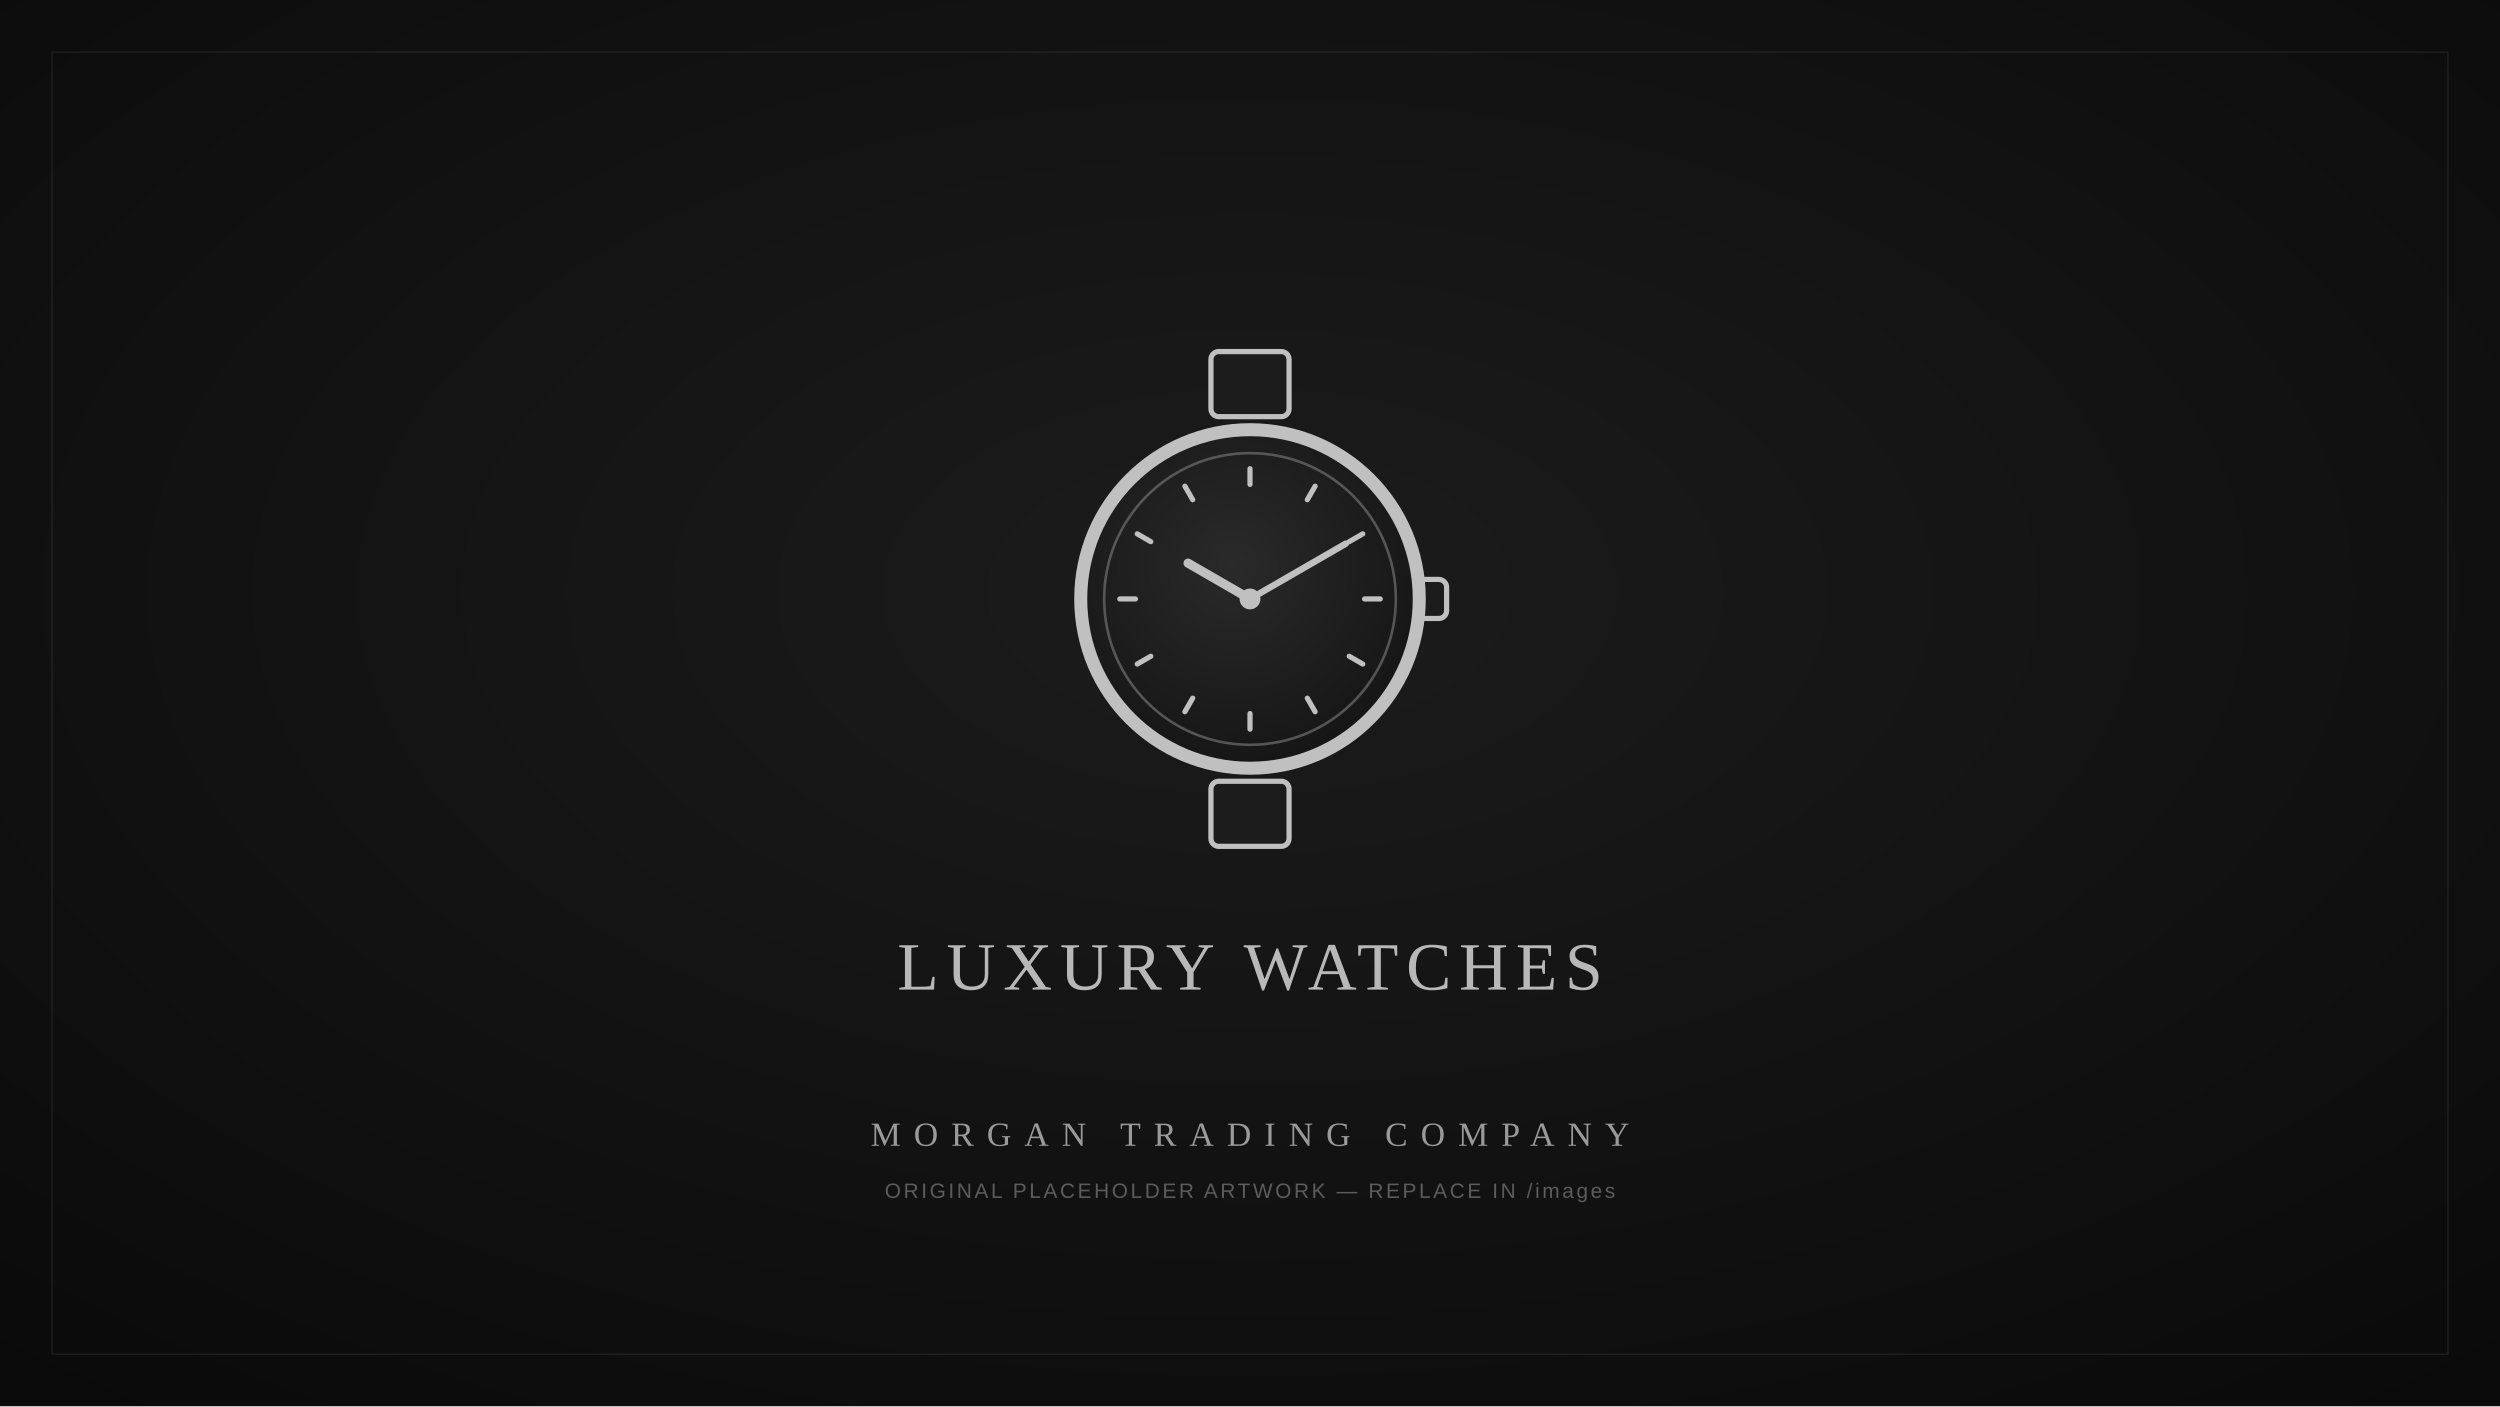
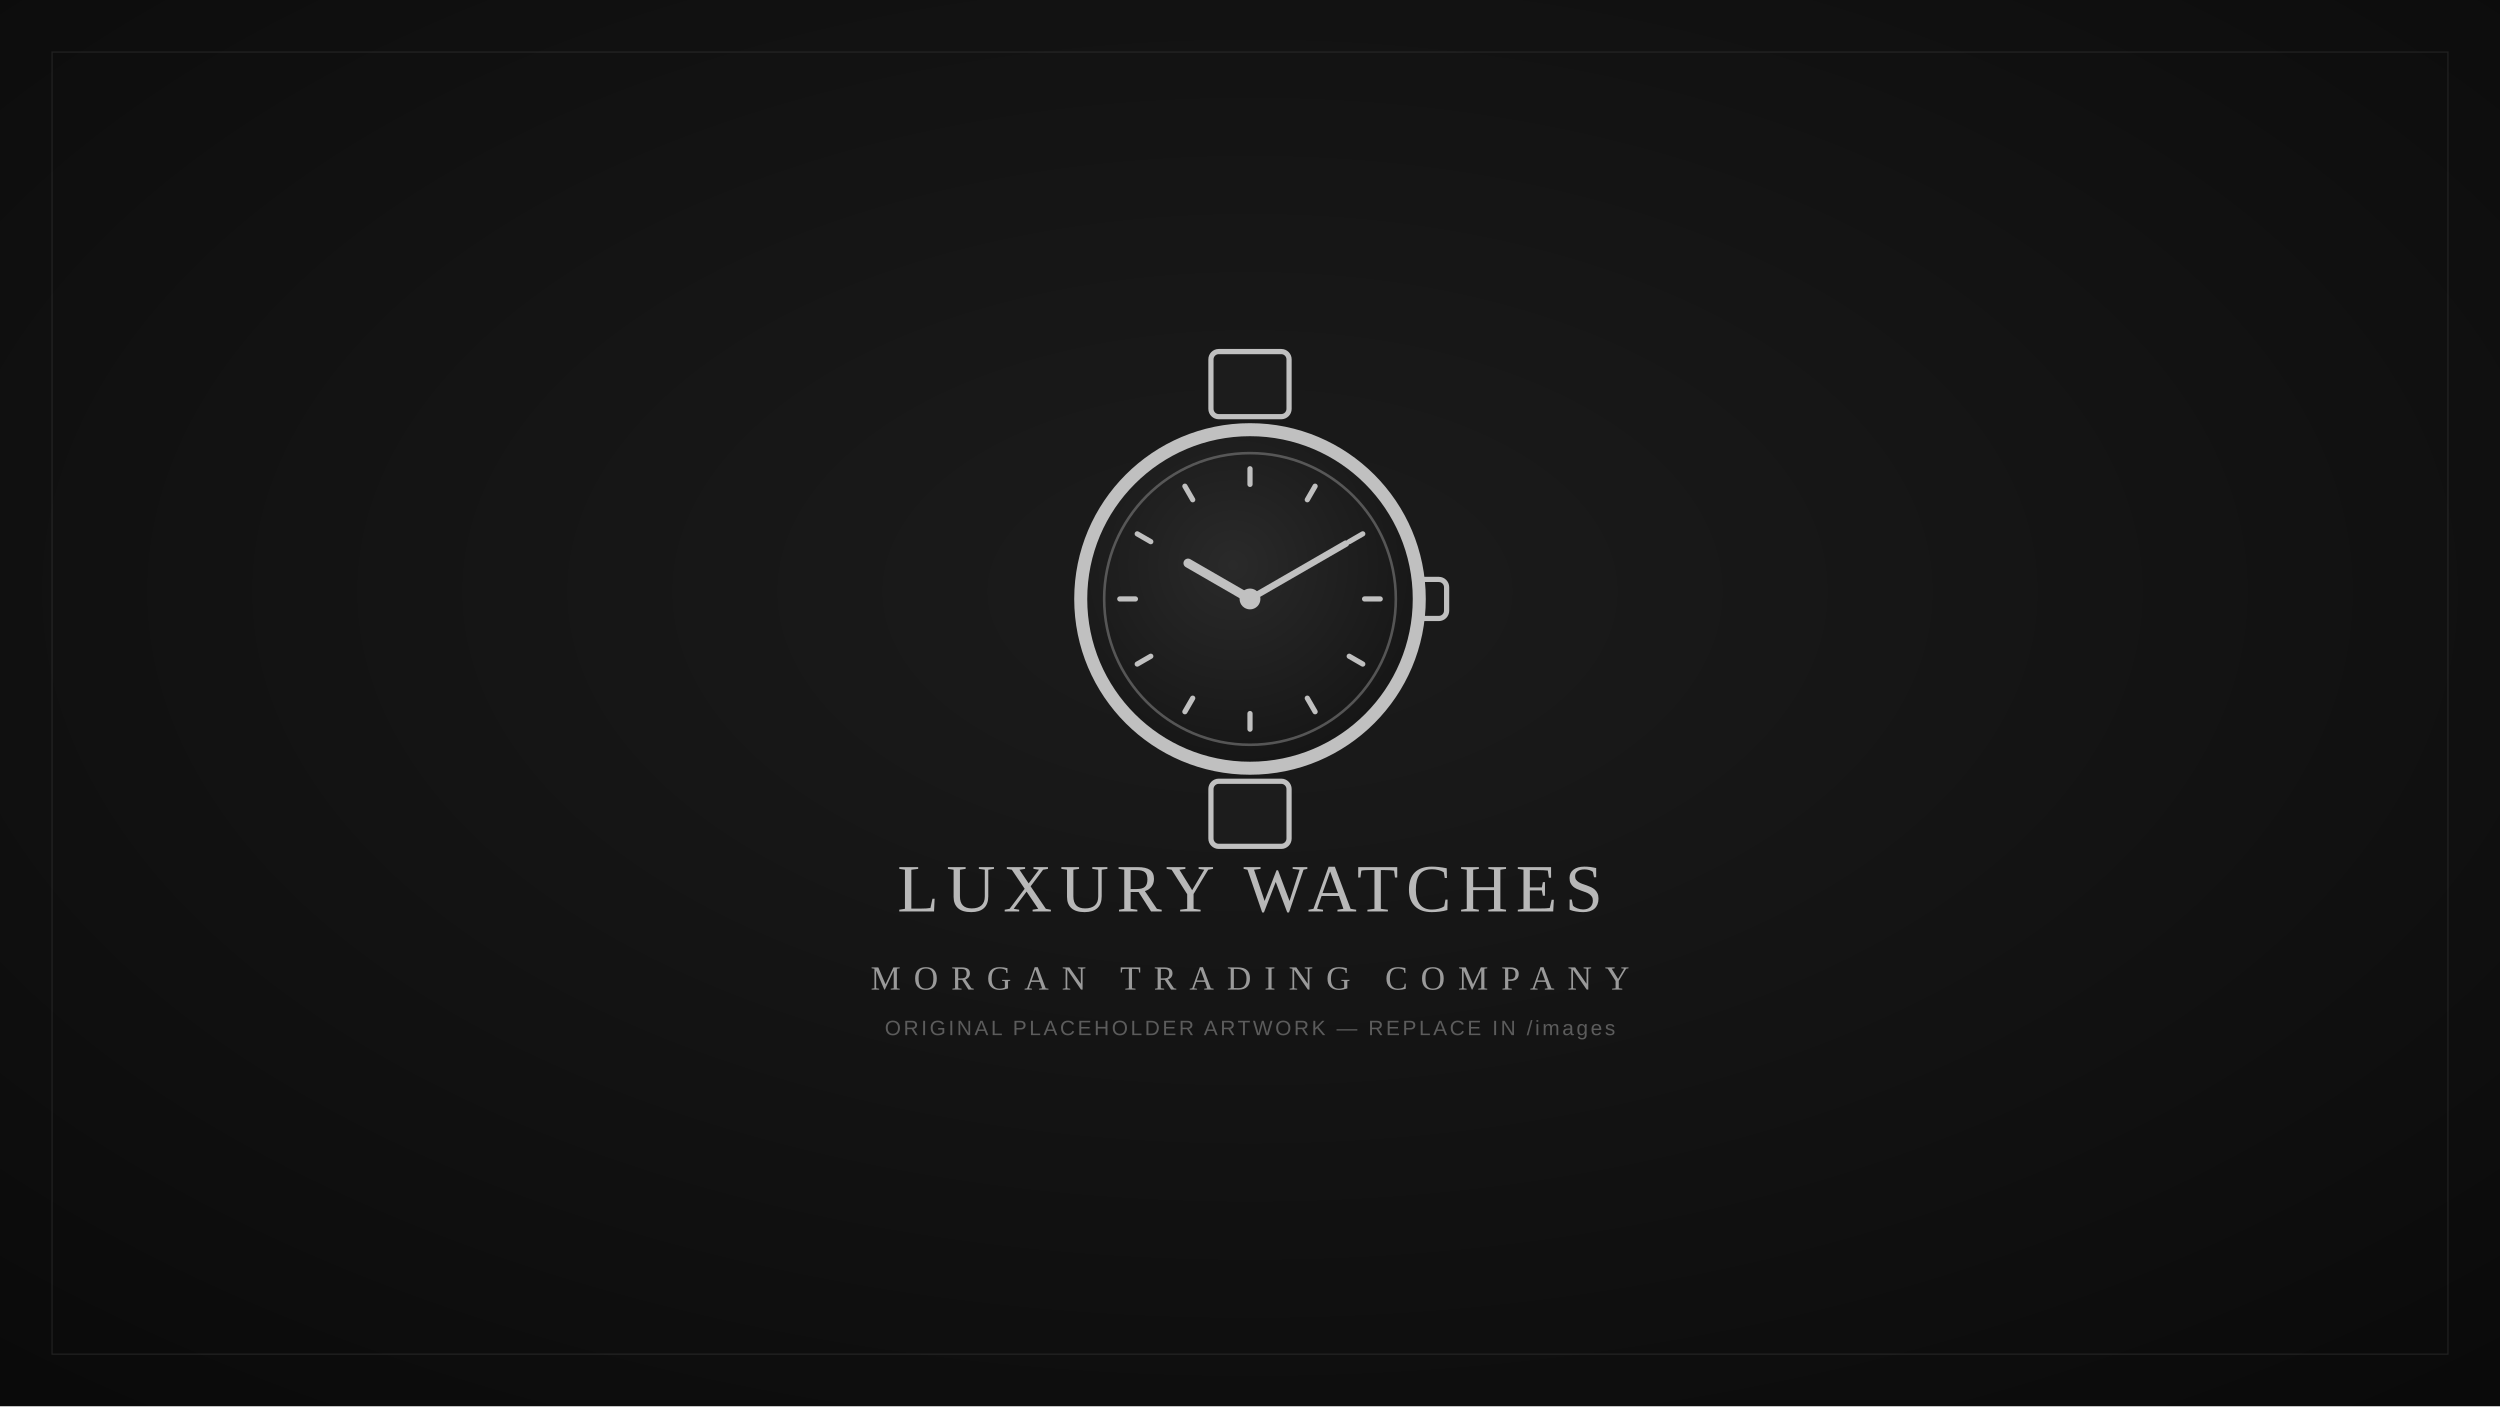
<svg xmlns="http://www.w3.org/2000/svg" width="1920" height="1080" viewBox="0 0 1920 1080">
  <defs>
    <radialGradient id="bg" cx="50%" cy="42%" r="75%">
      <stop offset="0%" stop-color="#1c1c1c" />
      <stop offset="100%" stop-color="#0a0a0a" />
    </radialGradient>
    <radialGradient id="face2" cx="45%" cy="40%" r="65%">
      <stop offset="0%" stop-color="#2a2a2a" />
      <stop offset="100%" stop-color="#141414" />
    </radialGradient>
  </defs>
  <rect width="1920" height="1080" fill="url(#bg)" />
  <g>
    <rect x="930" y="270" width="60" height="50" rx="6" fill="#1c1c1c" stroke="#C0C0C0" stroke-width="4" />
    <rect x="930" y="600" width="60" height="50" rx="6" fill="#1c1c1c" stroke="#C0C0C0" stroke-width="4" />
    <rect x="1085" y="445" width="26" height="30" rx="6" fill="#1c1c1c" stroke="#C0C0C0" stroke-width="4" />
    <circle cx="960" cy="460" r="130" fill="url(#face2)" stroke="#C0C0C0" stroke-width="10" />
    <circle cx="960" cy="460" r="112" fill="none" stroke="#6f6f6f" stroke-width="2" opacity="0.7" />
    <line x1="960.0" y1="360.0" x2="960.0" y2="372.0" stroke="#C0C0C0" stroke-width="4" stroke-linecap="round" />
    <line x1="1010.0" y1="373.4" x2="1004.0" y2="383.8" stroke="#C0C0C0" stroke-width="4" stroke-linecap="round" />
    <line x1="1046.6" y1="410.0" x2="1036.2" y2="416.0" stroke="#C0C0C0" stroke-width="4" stroke-linecap="round" />
    <line x1="1060.0" y1="460.0" x2="1048.0" y2="460.0" stroke="#C0C0C0" stroke-width="4" stroke-linecap="round" />
    <line x1="1046.6" y1="510.0" x2="1036.2" y2="504.0" stroke="#C0C0C0" stroke-width="4" stroke-linecap="round" />
    <line x1="1010.0" y1="546.6" x2="1004.0" y2="536.2" stroke="#C0C0C0" stroke-width="4" stroke-linecap="round" />
    <line x1="960.0" y1="560.0" x2="960.0" y2="548.0" stroke="#C0C0C0" stroke-width="4" stroke-linecap="round" />
    <line x1="910.0" y1="546.6" x2="916.0" y2="536.2" stroke="#C0C0C0" stroke-width="4" stroke-linecap="round" />
    <line x1="873.4" y1="510.0" x2="883.8" y2="504.0" stroke="#C0C0C0" stroke-width="4" stroke-linecap="round" />
    <line x1="860.0" y1="460.0" x2="872.0" y2="460.0" stroke="#C0C0C0" stroke-width="4" stroke-linecap="round" />
    <line x1="873.4" y1="410.0" x2="883.8" y2="416.0" stroke="#C0C0C0" stroke-width="4" stroke-linecap="round" />
    <line x1="910.0" y1="373.4" x2="916.0" y2="383.8" stroke="#C0C0C0" stroke-width="4" stroke-linecap="round" />
    <line x1="960" y1="460" x2="912.4" y2="432.5" stroke="#C0C0C0" stroke-width="7" stroke-linecap="round" />
    <line x1="960" y1="460" x2="1033.6" y2="417.5" stroke="#C0C0C0" stroke-width="5" stroke-linecap="round" />
    <circle cx="960" cy="460" r="8" fill="#C0C0C0" />
  </g>
-   <text x="960" y="760" font-family="Georgia, 'Times New Roman', serif" font-size="52" fill="#C0C0C0" text-anchor="middle" letter-spacing="6" opacity="0.95">LUXURY WATCHES</text>
-   <text x="960" y="880" font-family="Georgia, 'Times New Roman', serif" font-size="26" fill="#9a9a9a" text-anchor="middle" letter-spacing="10">MORGAN TRADING COMPANY</text>
-   <text x="960" y="920" font-family="Arial, sans-serif" font-size="16" fill="#5c5c5c" text-anchor="middle" letter-spacing="2">ORIGINAL PLACEHOLDER ARTWORK — REPLACE IN /images</text>
+   <text x="960" y="700" font-family="Georgia, 'Times New Roman', serif" font-size="52" fill="#C0C0C0" text-anchor="middle" letter-spacing="6" opacity="0.95">LUXURY WATCHES</text>
+   <text x="960" y="760" font-family="Georgia, 'Times New Roman', serif" font-size="26" fill="#9a9a9a" text-anchor="middle" letter-spacing="10">MORGAN TRADING COMPANY</text>
+   <text x="960" y="795" font-family="Arial, sans-serif" font-size="16" fill="#5c5c5c" text-anchor="middle" letter-spacing="2">ORIGINAL PLACEHOLDER ARTWORK — REPLACE IN /images</text>
  <rect x="40" y="40" width="1840" height="1000" fill="none" stroke="#444444" stroke-width="1" opacity="0.35" />
</svg>
